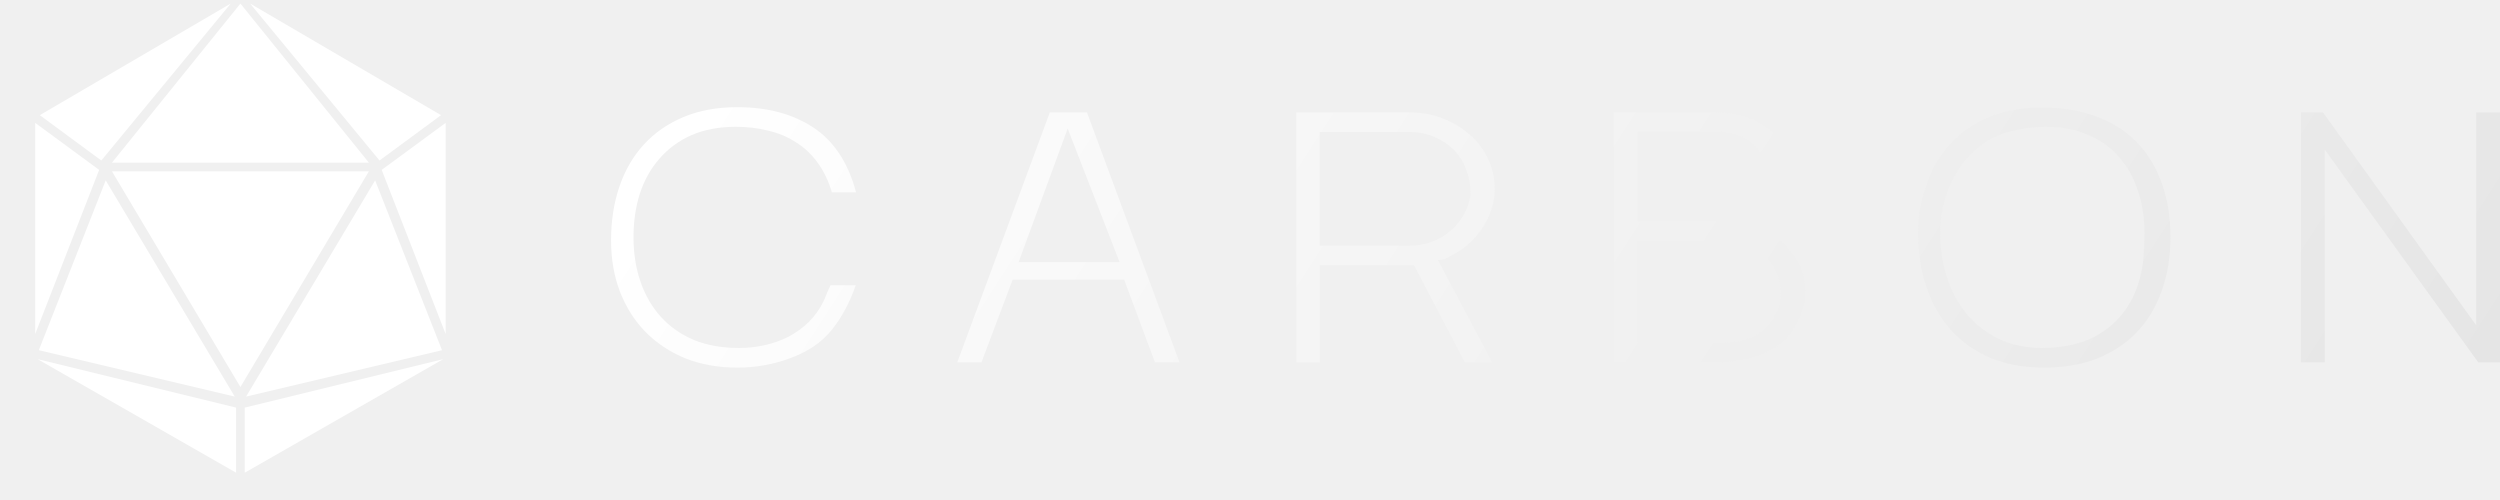
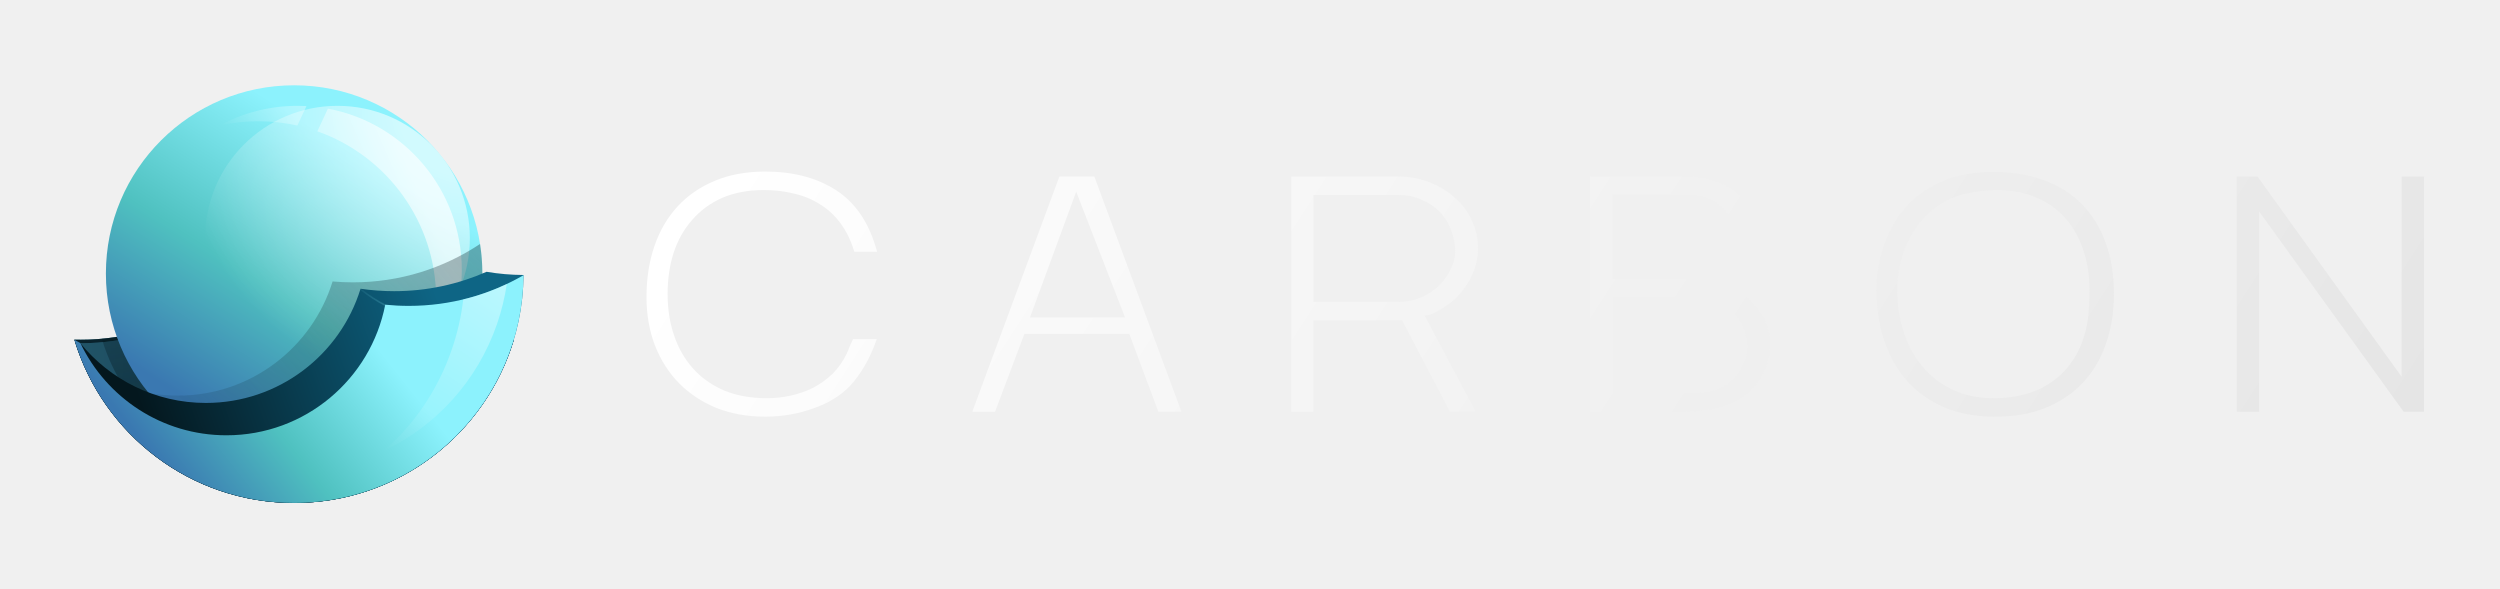
- <svg xmlns="http://www.w3.org/2000/svg" width="185" height="37" viewBox="0 0 185 37" fill="none">
-   <path d="M17.791 0.264L8.284 12.037H27.298L17.791 0.264Z" fill="white" />
-   <path d="M8.284 12.678L17.791 28.64L27.298 12.678H8.284Z" fill="white" />
-   <path d="M7.498 11.877L17.073 0.264L2.946 8.522L7.498 11.877Z" fill="white" />
-   <path d="M2.604 24.719L2.604 9.094L7.337 12.572L2.604 24.719Z" fill="white" />
-   <path d="M7.822 13.348L2.872 25.914L17.371 29.347L7.822 13.348Z" fill="white" />
-   <path d="M2.783 26.577L17.47 34.979V30.163L2.783 26.577Z" fill="white" />
-   <path d="M28.084 11.877L18.509 0.264L32.636 8.522L28.084 11.877Z" fill="white" />
-   <path d="M32.978 9.094L32.978 24.719L28.245 12.572L32.978 9.094Z" fill="white" />
-   <path d="M32.709 25.914L27.76 13.348L18.211 29.347L32.709 25.914Z" fill="white" />
-   <path d="M18.112 34.979L32.799 26.577L18.112 30.163V34.979Z" fill="white" />
-   <path d="M58.474 26.504C57.229 26.971 55.923 27.204 54.557 27.204C53.174 27.204 51.903 26.979 50.744 26.53C49.603 26.063 48.617 25.414 47.787 24.584C46.974 23.754 46.343 22.768 45.893 21.627C45.444 20.468 45.219 19.189 45.219 17.788C45.219 16.335 45.426 15.003 45.841 13.793C46.256 12.582 46.862 11.545 47.657 10.68C48.453 9.815 49.43 9.141 50.588 8.657C51.747 8.172 53.07 7.93 54.557 7.93C56.788 7.93 58.664 8.432 60.186 9.435C61.708 10.438 62.763 12.038 63.351 14.234H61.561C61.302 13.369 60.947 12.634 60.498 12.029C60.048 11.406 59.512 10.905 58.889 10.524C58.284 10.127 57.601 9.841 56.84 9.668C56.096 9.478 55.301 9.383 54.453 9.383C53.208 9.383 52.11 9.591 51.159 10.006C50.225 10.421 49.438 11 48.798 11.744C48.159 12.47 47.674 13.335 47.346 14.338C47.035 15.323 46.879 16.395 46.879 17.554C46.879 18.747 47.052 19.846 47.398 20.849C47.744 21.852 48.245 22.716 48.902 23.443C49.559 24.169 50.372 24.74 51.341 25.155C52.309 25.552 53.425 25.751 54.687 25.751C55.327 25.751 55.958 25.682 56.581 25.544C57.203 25.405 57.791 25.198 58.345 24.921C58.898 24.627 59.4 24.264 59.849 23.832C60.299 23.382 60.67 22.855 60.965 22.249C61.051 22.059 61.129 21.869 61.198 21.679C61.285 21.488 61.371 21.298 61.457 21.108H63.325C62.876 22.405 62.279 23.512 61.535 24.428C60.792 25.345 59.771 26.037 58.474 26.504Z" fill="url(#paint0_linear)" />
-   <path d="M85.468 26.815L83.186 20.693H74.937L72.628 26.815H70.838L77.686 8.319H80.436L87.284 26.815H85.468ZM75.378 19.396H82.848L79.009 9.513L75.378 19.396Z" fill="url(#paint1_linear)" />
-   <path d="M108.4 26.815L104.638 19.629H97.66V26.815H95.922V8.319H104.353C105.166 8.319 105.944 8.458 106.688 8.735C107.431 9.011 108.097 9.4 108.685 9.902C109.273 10.386 109.74 10.983 110.086 11.692C110.432 12.383 110.605 13.144 110.605 13.975C110.605 14.839 110.388 15.661 109.956 16.439C109.524 17.217 108.97 17.857 108.296 18.358C108.192 18.427 108.062 18.514 107.907 18.618C107.768 18.704 107.621 18.791 107.466 18.877C107.31 18.964 107.163 19.041 107.025 19.111C106.886 19.18 106.774 19.214 106.688 19.214L106.402 19.24L110.423 26.815H108.4ZM97.66 18.177H104.353C105.287 18.177 106.143 17.917 106.921 17.399C107.699 16.863 108.261 16.153 108.607 15.271C108.659 15.133 108.702 14.986 108.737 14.831C108.789 14.675 108.815 14.502 108.815 14.312C108.815 13.655 108.702 13.049 108.477 12.496C108.27 11.943 107.967 11.467 107.57 11.069C107.172 10.671 106.696 10.36 106.143 10.135C105.607 9.893 105.01 9.772 104.353 9.772H97.66V18.177Z" fill="url(#paint2_linear)" />
-   <path d="M119.415 8.319H126.963C127.724 8.319 128.45 8.432 129.142 8.657C129.834 8.864 130.439 9.184 130.958 9.616C131.477 10.031 131.883 10.55 132.177 11.173C132.488 11.796 132.644 12.513 132.644 13.326C132.644 13.862 132.497 14.372 132.203 14.856C131.926 15.341 131.598 15.773 131.217 16.153C131.114 16.257 131.01 16.361 130.906 16.465C130.802 16.551 130.699 16.646 130.595 16.75L130.439 16.906L130.776 17.113C131.572 17.58 132.238 18.194 132.774 18.955C133.31 19.699 133.578 20.546 133.578 21.497C133.578 22.12 133.474 22.716 133.267 23.287C132.99 23.996 132.627 24.584 132.177 25.051C131.728 25.501 131.209 25.855 130.621 26.114C130.05 26.374 129.428 26.555 128.753 26.659C128.079 26.763 127.387 26.815 126.678 26.815H119.415V8.319ZM121.178 16.387H127.145C127.612 16.387 128.061 16.3 128.494 16.128C128.943 15.955 129.332 15.713 129.661 15.401C130.007 15.09 130.275 14.727 130.465 14.312C130.673 13.879 130.776 13.421 130.776 12.937C130.776 12.418 130.673 11.968 130.465 11.588C130.258 11.19 129.981 10.853 129.635 10.576C129.306 10.3 128.917 10.092 128.468 9.954C128.035 9.815 127.594 9.746 127.145 9.746H121.178V16.387ZM121.178 25.362H127.534C128.139 25.362 128.744 25.267 129.35 25.077C129.678 24.973 129.99 24.809 130.284 24.584C130.578 24.359 130.837 24.091 131.062 23.78C131.287 23.469 131.46 23.14 131.581 22.794C131.719 22.431 131.788 22.076 131.788 21.731C131.788 21.16 131.676 20.633 131.451 20.148C131.226 19.664 130.923 19.249 130.543 18.903C130.18 18.557 129.747 18.289 129.246 18.099C128.744 17.909 128.217 17.814 127.664 17.814H121.178V25.362Z" fill="url(#paint3_linear)" />
-   <path d="M142.506 13.845C142.818 12.859 143.25 12.003 143.803 11.277C144.357 10.533 145.005 9.919 145.749 9.435C146.492 8.933 147.314 8.562 148.213 8.319C149.13 8.077 150.09 7.956 151.093 7.956C152.58 7.956 153.911 8.172 155.087 8.605C156.281 9.037 157.284 9.668 158.096 10.498C158.909 11.329 159.532 12.34 159.964 13.534C160.396 14.709 160.613 16.05 160.613 17.554C160.613 19.007 160.396 20.33 159.964 21.523C159.549 22.716 158.935 23.737 158.122 24.584C157.327 25.414 156.35 26.063 155.191 26.53C154.05 26.979 152.744 27.204 151.274 27.204C149.77 27.204 148.438 26.962 147.279 26.478C146.121 25.976 145.144 25.284 144.348 24.402C143.57 23.52 142.973 22.466 142.558 21.238C142.143 20.01 141.936 18.67 141.936 17.217C141.936 16.646 141.979 16.084 142.065 15.531C142.169 14.96 142.316 14.398 142.506 13.845ZM151.404 9.383C150.66 9.383 149.891 9.469 149.095 9.642C148.317 9.798 147.608 10.083 146.968 10.498C146.397 10.862 145.896 11.303 145.463 11.821C145.048 12.323 144.694 12.876 144.4 13.482C144.123 14.07 143.916 14.684 143.777 15.323C143.639 15.963 143.57 16.594 143.57 17.217C143.57 18.358 143.734 19.448 144.063 20.485C144.391 21.523 144.876 22.431 145.515 23.209C146.155 23.987 146.951 24.61 147.902 25.077C148.853 25.526 149.943 25.751 151.17 25.751C152 25.751 152.787 25.656 153.531 25.466C154.275 25.276 154.949 24.982 155.554 24.584C156.177 24.186 156.713 23.685 157.163 23.079C157.63 22.474 157.993 21.757 158.252 20.927C158.442 20.321 158.563 19.707 158.615 19.085C158.667 18.462 158.693 17.848 158.693 17.243C158.693 16.102 158.529 15.055 158.2 14.104C157.889 13.136 157.422 12.306 156.799 11.614C156.194 10.905 155.433 10.36 154.517 9.98C153.617 9.582 152.58 9.383 151.404 9.383Z" fill="url(#paint4_linear)" />
-   <path d="M185 8.319V26.815H183.391L172.03 11.069V26.815H170.266V8.319H171.9L183.236 24.065V8.319H185Z" fill="url(#paint5_linear)" />
+ <svg xmlns="http://www.w3.org/2000/svg" width="204" height="48" viewBox="0 0 204 48" fill="none">
+   <path d="M66.509 33.273C65.217 33.758 63.862 34 62.444 34C61.009 34 59.69 33.767 58.487 33.3C57.303 32.816 56.28 32.143 55.419 31.281C54.575 30.42 53.92 29.397 53.454 28.213C52.987 27.01 52.754 25.682 52.754 24.229C52.754 22.721 52.969 21.34 53.4 20.083C53.831 18.827 54.459 17.751 55.284 16.853C56.11 15.956 57.124 15.256 58.326 14.754C59.528 14.251 60.901 14 62.444 14C64.759 14 66.706 14.52 68.285 15.561C69.865 16.602 70.959 18.262 71.57 20.541H69.712C69.443 19.644 69.075 18.881 68.609 18.253C68.142 17.607 67.586 17.087 66.94 16.692C66.312 16.279 65.603 15.983 64.813 15.803C64.041 15.606 63.216 15.507 62.337 15.507C61.045 15.507 59.905 15.723 58.918 16.153C57.949 16.584 57.133 17.185 56.469 17.957C55.805 18.711 55.302 19.608 54.961 20.649C54.638 21.672 54.477 22.784 54.477 23.986C54.477 25.225 54.656 26.364 55.015 27.405C55.374 28.446 55.894 29.343 56.576 30.097C57.258 30.851 58.102 31.443 59.106 31.873C60.111 32.286 61.269 32.493 62.579 32.493C63.243 32.493 63.898 32.421 64.544 32.277C65.19 32.134 65.8 31.918 66.374 31.631C66.949 31.326 67.469 30.949 67.936 30.501C68.402 30.034 68.788 29.487 69.093 28.859C69.183 28.661 69.264 28.464 69.335 28.267C69.425 28.069 69.515 27.872 69.605 27.674H71.543C71.076 29.02 70.457 30.169 69.685 31.12C68.914 32.071 67.855 32.789 66.509 33.273Z" fill="url(#paint0_linear_1806_2358)" />
+   <path d="M94.52 33.596L92.152 27.244H83.592L81.196 33.596H79.339L86.445 14.404H89.298L96.405 33.596H94.52ZM84.049 25.898H91.802L87.818 15.642L84.049 25.898Z" fill="url(#paint1_linear_1806_2358)" />
+   <path d="M118.316 33.596L114.413 26.14H107.172V33.596H105.368V14.404H114.117C114.96 14.404 115.768 14.547 116.539 14.835C117.311 15.122 118.002 15.525 118.612 16.046C119.222 16.548 119.707 17.167 120.065 17.903C120.424 18.621 120.604 19.41 120.604 20.272C120.604 21.169 120.38 22.021 119.931 22.829C119.482 23.637 118.908 24.301 118.208 24.821C118.1 24.893 117.966 24.983 117.804 25.09C117.661 25.18 117.508 25.27 117.347 25.359C117.185 25.449 117.033 25.53 116.889 25.602C116.746 25.673 116.629 25.709 116.539 25.709L116.243 25.736L120.415 33.596H118.316ZM107.172 24.633H114.117C115.086 24.633 115.974 24.363 116.781 23.825C117.589 23.269 118.172 22.533 118.531 21.618C118.585 21.474 118.63 21.322 118.666 21.16C118.72 20.999 118.746 20.819 118.746 20.622C118.746 19.94 118.63 19.312 118.397 18.738C118.181 18.163 117.867 17.67 117.454 17.257C117.042 16.844 116.548 16.521 115.974 16.288C115.418 16.037 114.799 15.911 114.117 15.911H107.172V24.633Z" fill="url(#paint2_linear_1806_2358)" />
+   <path d="M129.746 14.404H137.579C138.369 14.404 139.122 14.52 139.84 14.754C140.558 14.969 141.186 15.301 141.724 15.75C142.263 16.18 142.684 16.719 142.989 17.365C143.312 18.011 143.474 18.756 143.474 19.599C143.474 20.155 143.321 20.685 143.016 21.187C142.729 21.689 142.388 22.138 141.993 22.533C141.886 22.641 141.778 22.748 141.67 22.856C141.563 22.946 141.455 23.044 141.347 23.152L141.186 23.314L141.536 23.529C142.361 24.014 143.052 24.651 143.609 25.44C144.165 26.212 144.443 27.091 144.443 28.078C144.443 28.724 144.335 29.343 144.12 29.935C143.833 30.671 143.456 31.281 142.989 31.766C142.523 32.232 141.984 32.6 141.374 32.869C140.782 33.139 140.136 33.327 139.436 33.435C138.736 33.542 138.019 33.596 137.283 33.596H129.746V14.404ZM131.576 22.775H137.767C138.252 22.775 138.718 22.686 139.167 22.506C139.634 22.327 140.037 22.075 140.378 21.752C140.737 21.429 141.015 21.052 141.213 20.622C141.428 20.173 141.536 19.698 141.536 19.195C141.536 18.657 141.428 18.19 141.213 17.795C140.998 17.383 140.71 17.033 140.351 16.746C140.011 16.459 139.607 16.243 139.14 16.1C138.692 15.956 138.234 15.884 137.767 15.884H131.576V22.775ZM131.576 32.089H138.171C138.799 32.089 139.427 31.99 140.055 31.793C140.396 31.685 140.719 31.515 141.024 31.281C141.329 31.048 141.599 30.77 141.832 30.447C142.065 30.124 142.245 29.783 142.37 29.424C142.514 29.047 142.586 28.679 142.586 28.32C142.586 27.728 142.469 27.181 142.236 26.678C142.002 26.176 141.688 25.745 141.294 25.386C140.917 25.027 140.468 24.749 139.948 24.552C139.427 24.354 138.88 24.256 138.306 24.256H131.576V32.089Z" fill="url(#paint3_linear_1806_2358)" />
+   <path d="M153.708 20.137C154.031 19.114 154.479 18.226 155.054 17.472C155.628 16.701 156.301 16.064 157.073 15.561C157.844 15.041 158.697 14.655 159.63 14.404C160.581 14.152 161.577 14.027 162.618 14.027C164.161 14.027 165.543 14.251 166.763 14.7C168.001 15.149 169.042 15.803 169.885 16.665C170.729 17.526 171.375 18.576 171.824 19.814C172.272 21.035 172.496 22.425 172.496 23.986C172.496 25.494 172.272 26.867 171.824 28.105C171.393 29.343 170.756 30.402 169.912 31.281C169.087 32.143 168.073 32.816 166.871 33.3C165.686 33.767 164.331 34 162.806 34C161.245 34 159.863 33.749 158.661 33.246C157.458 32.726 156.444 32.008 155.619 31.093C154.811 30.178 154.192 29.083 153.762 27.809C153.331 26.535 153.116 25.144 153.116 23.637C153.116 23.044 153.16 22.461 153.25 21.887C153.358 21.295 153.51 20.712 153.708 20.137ZM162.941 15.507C162.169 15.507 161.37 15.597 160.545 15.777C159.737 15.938 159.002 16.234 158.338 16.665C157.745 17.042 157.225 17.499 156.776 18.038C156.346 18.558 155.978 19.132 155.673 19.76C155.386 20.371 155.17 21.008 155.027 21.672C154.883 22.336 154.811 22.991 154.811 23.637C154.811 24.821 154.982 25.951 155.323 27.028C155.664 28.105 156.166 29.047 156.83 29.855C157.494 30.662 158.32 31.308 159.307 31.793C160.294 32.259 161.424 32.493 162.698 32.493C163.56 32.493 164.376 32.394 165.148 32.197C165.92 31.999 166.619 31.694 167.248 31.281C167.894 30.869 168.45 30.348 168.916 29.72C169.401 29.092 169.778 28.347 170.047 27.486C170.244 26.858 170.37 26.221 170.424 25.575C170.478 24.929 170.505 24.292 170.505 23.663C170.505 22.479 170.334 21.393 169.993 20.407C169.67 19.401 169.186 18.54 168.54 17.822C167.911 17.087 167.122 16.521 166.171 16.127C165.238 15.714 164.161 15.507 162.941 15.507Z" fill="url(#paint4_linear_1806_2358)" />
+   <path d="M197.803 14.404V33.596H196.134L184.344 17.257V33.596H182.513V14.404H184.209L195.972 30.743V14.404H197.803Z" fill="url(#paint5_linear_1806_2358)" />
+   <path d="M6.068 27.713C6.245 27.718 6.423 27.72 6.601 27.72C10.262 27.72 13.678 26.669 16.563 24.852C17.744 30.931 23.096 35.52 29.52 35.52C34.778 35.52 39.317 32.446 41.44 27.997C41.605 27.91 41.767 27.82 41.927 27.727C39.608 35.429 32.459 41.04 24 41.04C15.536 41.04 8.384 35.423 6.068 27.713Z" fill="url(#paint6_radial_1806_2358)" />
+   <path d="M6.068 27.713C6.245 27.718 6.423 27.72 6.601 27.72C10.262 27.72 13.678 26.669 16.563 24.852C17.744 30.931 23.096 35.52 29.52 35.52C34.778 35.52 39.317 32.446 41.44 27.997C41.605 27.91 41.767 27.82 41.927 27.727C39.608 35.429 32.459 41.04 24 41.04C15.536 41.04 8.384 35.423 6.068 27.713Z" fill="#04171E" fill-opacity="0.88" />
+   <path d="M6.158 28.003C6.305 28.006 6.453 28.008 6.601 28.008C10.284 28.008 13.719 26.944 16.615 25.107C17.894 31.059 23.186 35.52 29.52 35.52C34.778 35.52 39.317 32.446 41.44 27.997C41.605 27.91 41.767 27.82 41.928 27.727C39.608 35.429 32.459 41.04 24 41.04C15.643 41.04 8.564 35.563 6.158 28.003Z" fill="url(#paint7_radial_1806_2358)" />
+   <path d="M6.158 28.003C6.305 28.006 6.453 28.008 6.601 28.008C10.284 28.008 13.719 26.944 16.615 25.107C17.894 31.059 23.186 35.52 29.52 35.52C34.778 35.52 39.317 32.446 41.44 27.997C41.605 27.91 41.767 27.82 41.928 27.727C39.608 35.429 32.459 41.04 24 41.04C15.643 41.04 8.564 35.563 6.158 28.003Z" fill="#04171E" fill-opacity="0.4" />
+   <path d="M32.856 35.095C30.194 37.308 26.773 38.64 23.04 38.64C16.073 38.64 10.189 34.001 8.309 27.643C11.323 27.37 14.131 26.383 16.562 24.852C17.743 30.931 23.095 35.52 29.519 35.52C30.672 35.52 31.79 35.372 32.856 35.095Z" fill="url(#paint8_linear_1806_2358)" fill-opacity="0.64" />
+   <path d="M39.361 22.32C39.361 30.803 32.484 37.68 24.001 37.68C15.518 37.68 8.641 30.803 8.641 22.32C8.641 13.837 15.518 6.96 24.001 6.96C32.484 6.96 39.361 13.837 39.361 22.32Z" fill="url(#paint9_radial_1806_2358)" />
+   <path d="M38.338 19.436C38.338 25.401 33.503 30.236 27.538 30.236C21.574 30.236 16.738 25.401 16.738 19.436C16.738 13.471 21.574 8.636 27.538 8.636C33.503 8.636 38.338 13.471 38.338 19.436Z" fill="url(#paint10_radial_1806_2358)" fill-opacity="0.6" />
+   <path d="M25.006 8.655C24.765 8.642 24.523 8.636 24.279 8.636C21.981 8.636 19.818 9.214 17.928 10.233C18.939 10.01 19.989 9.893 21.067 9.893C22.166 9.893 23.236 10.014 24.265 10.246L25.006 8.655Z" fill="url(#paint11_linear_1806_2358)" fill-opacity="0.64" />
+   <path d="M25.895 10.714C31.542 12.704 35.589 18.087 35.589 24.415C35.589 27.016 34.905 29.458 33.707 31.57C36.162 29.14 37.684 25.768 37.684 22.041C37.684 15.484 32.977 10.027 26.758 8.865L25.895 10.714Z" fill="url(#paint12_linear_1806_2358)" fill-opacity="0.64" />
+   <path d="M32.208 35.305C29.833 36.809 27.018 37.68 23.999 37.68C19.215 37.68 14.942 35.493 12.125 32.064C12.902 32.206 13.702 32.281 14.52 32.281C20.457 32.281 25.479 28.361 27.138 22.968C27.686 23.016 28.24 23.04 28.8 23.04C32.636 23.04 36.202 21.887 39.171 19.907C39.295 20.693 39.359 21.499 39.359 22.32C39.359 22.83 39.335 23.334 39.286 23.831C38.423 28.49 35.835 32.545 32.208 35.305Z" fill="url(#paint13_linear_1806_2358)" fill-opacity="0.64" />
+   <path d="M6.072 27.726C8.392 35.429 15.541 41.041 24 41.041C34.299 41.041 42.655 32.724 42.719 22.44C41.692 22.433 40.684 22.344 39.703 22.178C37.395 23.195 34.843 23.76 32.16 23.76C31.23 23.76 30.315 23.692 29.421 23.561C27.763 28.957 22.74 32.88 16.8 32.88C12.659 32.88 8.962 30.973 6.542 27.988C6.384 27.904 6.227 27.817 6.072 27.726Z" fill="url(#paint14_linear_1806_2358)" />
+   <path d="M42.719 22.456C39.966 24.049 36.769 24.96 33.36 24.96C32.71 24.96 32.068 24.927 31.435 24.863C30.25 30.936 24.9 35.52 18.48 35.52C13.222 35.52 8.682 32.446 6.56 27.998C6.395 27.911 6.233 27.82 6.072 27.727C8.392 35.43 15.541 41.04 24 41.04C34.293 41.04 42.646 32.732 42.719 22.456Z" fill="url(#paint15_radial_1806_2358)" />
+   <path d="M41.355 23.172C40.228 23.706 39.038 24.13 37.801 24.431C37.641 25.798 37.332 27.168 36.865 28.523C35.729 31.825 33.793 34.625 31.35 36.782C35.528 34.771 38.932 31.156 40.562 26.425C40.932 25.348 41.195 24.26 41.355 23.172Z" fill="url(#paint16_linear_1806_2358)" fill-opacity="0.64" />
+   <path opacity="0.2" fill-rule="evenodd" clip-rule="evenodd" d="M29.413 23.593C29.435 23.565 29.474 23.56 29.502 23.581C30.126 24.077 30.802 24.514 31.526 24.885C31.557 24.901 31.569 24.94 31.554 24.972C31.538 25.004 31.501 25.017 31.47 25.001C30.738 24.627 30.056 24.185 29.425 23.684C29.397 23.662 29.392 23.622 29.413 23.593Z" fill="url(#paint17_linear_1806_2358)" />
  <defs>
-     <linearGradient id="paint0_linear" x1="45.219" y1="17.618" x2="151.568" y2="86.372" gradientUnits="userSpaceOnUse">
+     <linearGradient id="paint0_linear_1806_2358" x1="52.754" y1="24.052" x2="163.111" y2="95.398" gradientUnits="userSpaceOnUse">
      <stop stop-color="white" />
      <stop offset="1" stop-color="#E4E4E4" />
    </linearGradient>
-     <linearGradient id="paint1_linear" x1="45.219" y1="17.618" x2="151.568" y2="86.372" gradientUnits="userSpaceOnUse">
+     <linearGradient id="paint1_linear_1806_2358" x1="52.754" y1="24.052" x2="163.111" y2="95.398" gradientUnits="userSpaceOnUse">
      <stop stop-color="white" />
      <stop offset="1" stop-color="#E4E4E4" />
    </linearGradient>
-     <linearGradient id="paint2_linear" x1="45.219" y1="17.618" x2="151.568" y2="86.372" gradientUnits="userSpaceOnUse">
+     <linearGradient id="paint2_linear_1806_2358" x1="52.754" y1="24.052" x2="163.111" y2="95.398" gradientUnits="userSpaceOnUse">
      <stop stop-color="white" />
      <stop offset="1" stop-color="#E4E4E4" />
    </linearGradient>
-     <linearGradient id="paint3_linear" x1="45.219" y1="17.618" x2="151.568" y2="86.372" gradientUnits="userSpaceOnUse">
+     <linearGradient id="paint3_linear_1806_2358" x1="52.754" y1="24.052" x2="163.111" y2="95.398" gradientUnits="userSpaceOnUse">
      <stop stop-color="white" />
      <stop offset="1" stop-color="#E4E4E4" />
    </linearGradient>
-     <linearGradient id="paint4_linear" x1="45.219" y1="17.618" x2="151.568" y2="86.372" gradientUnits="userSpaceOnUse">
+     <linearGradient id="paint4_linear_1806_2358" x1="52.754" y1="24.052" x2="163.111" y2="95.398" gradientUnits="userSpaceOnUse">
      <stop stop-color="white" />
      <stop offset="1" stop-color="#E4E4E4" />
    </linearGradient>
-     <linearGradient id="paint5_linear" x1="45.219" y1="17.618" x2="151.568" y2="86.372" gradientUnits="userSpaceOnUse">
+     <linearGradient id="paint5_linear_1806_2358" x1="52.754" y1="24.052" x2="163.111" y2="95.398" gradientUnits="userSpaceOnUse">
      <stop stop-color="white" />
      <stop offset="1" stop-color="#E4E4E4" />
    </linearGradient>
+     <radialGradient id="paint6_radial_1806_2358" cx="0" cy="0" r="1" gradientUnits="userSpaceOnUse" gradientTransform="translate(41.9274 37.0859) rotate(179.948) scale(135.923 394.941)">
+       <stop offset="0.104" stop-color="#24537E" />
+       <stop offset="0.52" stop-color="#4FC1C0" />
+       <stop offset="1" stop-color="#DAFFF4" />
+     </radialGradient>
+     <radialGradient id="paint7_radial_1806_2358" cx="0" cy="0" r="1" gradientUnits="userSpaceOnUse" gradientTransform="translate(41.9275 37.0859) rotate(179.948) scale(135.923 394.941)">
+       <stop offset="0.104" stop-color="#24537E" />
+       <stop offset="0.52" stop-color="#4FC1C0" />
+       <stop offset="1" stop-color="#DAFFF4" />
+     </radialGradient>
+     <linearGradient id="paint8_linear_1806_2358" x1="32.397" y1="41.227" x2="26.221" y2="9.105" gradientUnits="userSpaceOnUse">
+       <stop stop-color="#04171E" />
+       <stop offset="1" stop-color="#04171E" stop-opacity="0" />
+     </linearGradient>
+     <radialGradient id="paint9_radial_1806_2358" cx="0" cy="0" r="1" gradientUnits="userSpaceOnUse" gradientTransform="translate(12.7599 34.3287) rotate(-57.5402) scale(27.0578 392.082)">
+       <stop offset="0.104" stop-color="#3A78B1" />
+       <stop offset="0.52" stop-color="#4FC1C0" />
+       <stop offset="1" stop-color="#8CF2FD" />
+     </radialGradient>
+     <radialGradient id="paint10_radial_1806_2358" cx="0" cy="0" r="1" gradientUnits="userSpaceOnUse" gradientTransform="translate(38.2794 8.63999) rotate(144.267) scale(26.6092 26.4204)">
+       <stop offset="0.216" stop-color="white" />
+       <stop offset="0.906" stop-color="white" stop-opacity="0" />
+     </radialGradient>
+     <linearGradient id="paint11_linear_1806_2358" x1="33.719" y1="14.64" x2="17.879" y2="21.54" gradientUnits="userSpaceOnUse">
+       <stop stop-color="white" />
+       <stop offset="0.732" stop-color="white" stop-opacity="0" />
+     </linearGradient>
+     <linearGradient id="paint12_linear_1806_2358" x1="33.719" y1="14.64" x2="17.879" y2="21.54" gradientUnits="userSpaceOnUse">
+       <stop stop-color="white" />
+       <stop offset="0.732" stop-color="white" stop-opacity="0" />
+     </linearGradient>
+     <linearGradient id="paint13_linear_1806_2358" x1="63.121" y1="-18.181" x2="-1.663" y2="35.793" gradientUnits="userSpaceOnUse">
+       <stop stop-color="#04171E" />
+       <stop offset="1" stop-color="#04171E" stop-opacity="0" />
+     </linearGradient>
+     <linearGradient id="paint14_linear_1806_2358" x1="35.88" y1="24.78" x2="11.58" y2="33.36" gradientUnits="userSpaceOnUse">
+       <stop stop-color="#0E6585" />
+       <stop offset="1" stop-color="#04171E" />
+     </linearGradient>
+     <radialGradient id="paint15_radial_1806_2358" cx="0" cy="0" r="1" gradientUnits="userSpaceOnUse" gradientTransform="translate(10.9863 39.0129) rotate(-38.5632) scale(22.1557 345.559)">
+       <stop offset="0.104" stop-color="#3A78B1" />
+       <stop offset="0.52" stop-color="#4FC1C0" />
+       <stop offset="1" stop-color="#8CF2FD" />
+     </radialGradient>
+     <linearGradient id="paint16_linear_1806_2358" x1="41.401" y1="23.16" x2="32.056" y2="37.325" gradientUnits="userSpaceOnUse">
+       <stop stop-color="white" stop-opacity="0.64" />
+       <stop offset="1" stop-color="white" stop-opacity="0" />
+     </linearGradient>
+     <linearGradient id="paint17_linear_1806_2358" x1="31.548" y1="24.94" x2="28.51" y2="23.062" gradientUnits="userSpaceOnUse">
+       <stop stop-color="#8CF2FD" />
+       <stop offset="1" stop-color="#8CF2FD" stop-opacity="0" />
+     </linearGradient>
  </defs>
</svg>
